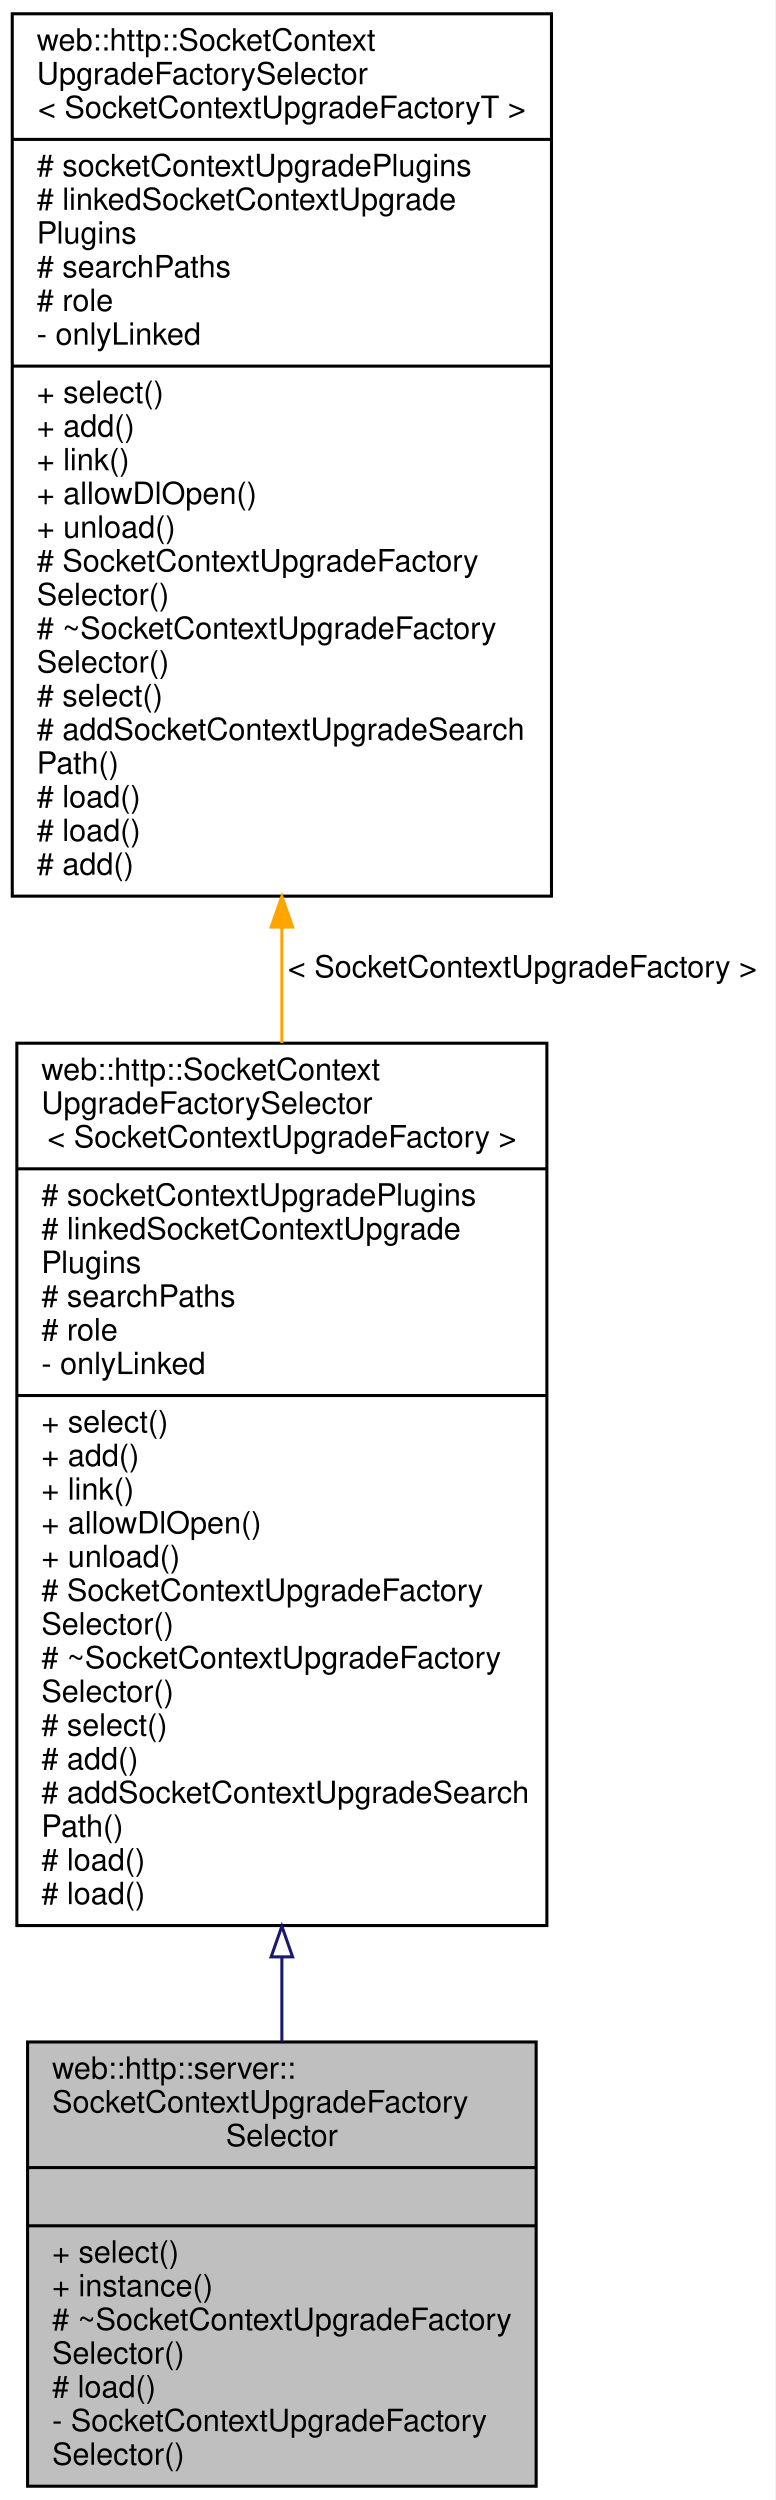
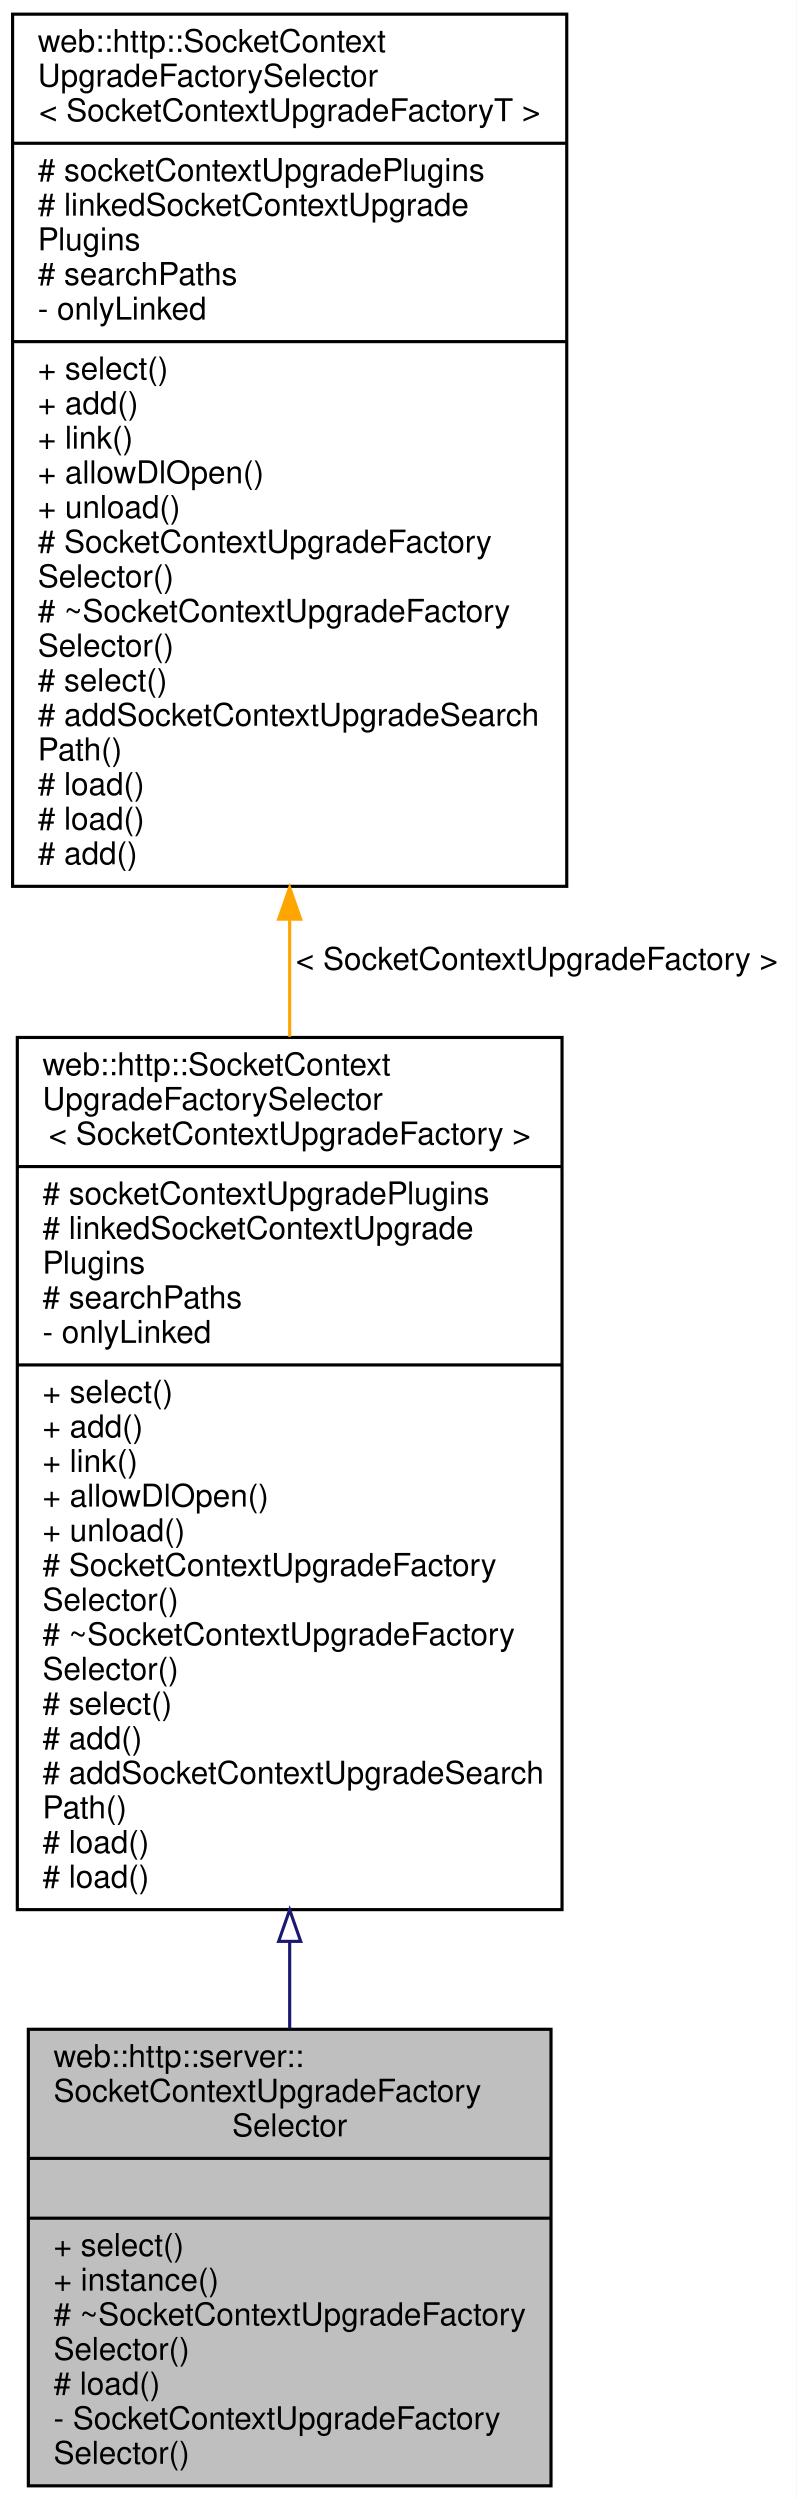
- <svg xmlns="http://www.w3.org/2000/svg" xmlns:xlink="http://www.w3.org/1999/xlink" width="253pt" height="816pt" viewBox="0.00 0.00 253.00 816.00">
-   <g id="graph0" class="graph" transform="scale(1 1) rotate(0) translate(4 812)">
-     <polygon fill="white" stroke="transparent" points="-4,4 -4,-812 249,-812 249,4 -4,4" />
+ <svg xmlns="http://www.w3.org/2000/svg" xmlns:xlink="http://www.w3.org/1999/xlink" width="253pt" height="794pt" viewBox="0.00 0.00 253.00 794.00">
+   <g id="graph0" class="graph" transform="scale(1 1) rotate(0) translate(4 790)">
+     <polygon fill="white" stroke="transparent" points="-4,4 -4,-790 249,-790 249,4 -4,4" />
    <g id="node1" class="node">
      <g id="a_node1">
        <a xlink:title=" ">
          <polygon fill="#bfbfbf" stroke="black" points="5,-0.5 5,-145.5 171,-145.5 171,-0.5 5,-0.5" />
          <text text-anchor="start" x="13" y="-133.5" font-family="Helvetica,sans-Serif" font-size="10.00">web::http::server::</text>
          <text text-anchor="start" x="13" y="-122.5" font-family="Helvetica,sans-Serif" font-size="10.00">SocketContextUpgradeFactory</text>
          <text text-anchor="middle" x="88" y="-111.5" font-family="Helvetica,sans-Serif" font-size="10.00">Selector</text>
          <polyline fill="none" stroke="black" points="5,-104.5 171,-104.5 " />
          <text text-anchor="middle" x="88" y="-92.5" font-family="Helvetica,sans-Serif" font-size="10.00"> </text>
          <polyline fill="none" stroke="black" points="5,-85.5 171,-85.5 " />
          <text text-anchor="start" x="13" y="-73.5" font-family="Helvetica,sans-Serif" font-size="10.00">+ select()</text>
          <text text-anchor="start" x="13" y="-62.5" font-family="Helvetica,sans-Serif" font-size="10.00">+ instance()</text>
          <text text-anchor="start" x="13" y="-51.5" font-family="Helvetica,sans-Serif" font-size="10.00"># ~SocketContextUpgradeFactory</text>
          <text text-anchor="start" x="13" y="-40.5" font-family="Helvetica,sans-Serif" font-size="10.00">Selector()</text>
          <text text-anchor="start" x="13" y="-29.5" font-family="Helvetica,sans-Serif" font-size="10.00"># load()</text>
          <text text-anchor="start" x="13" y="-18.5" font-family="Helvetica,sans-Serif" font-size="10.00">- SocketContextUpgradeFactory</text>
          <text text-anchor="start" x="13" y="-7.5" font-family="Helvetica,sans-Serif" font-size="10.00">Selector()</text>
        </a>
      </g>
    </g>
    <g id="node2" class="node">
      <g id="a_node2">
        <a xlink:href="classweb_1_1http_1_1_socket_context_upgrade_factory_selector.html" target="_top" xlink:title=" ">
-           <polygon fill="white" stroke="black" points="1.5,-183.5 1.5,-471.5 174.5,-471.5 174.5,-183.5 1.5,-183.5" />
-           <text text-anchor="start" x="9.5" y="-459.5" font-family="Helvetica,sans-Serif" font-size="10.00">web::http::SocketContext</text>
-           <text text-anchor="start" x="9.5" y="-448.5" font-family="Helvetica,sans-Serif" font-size="10.00">UpgradeFactorySelector</text>
-           <text text-anchor="middle" x="88" y="-437.5" font-family="Helvetica,sans-Serif" font-size="10.00">&lt; SocketContextUpgradeFactory &gt;</text>
-           <polyline fill="none" stroke="black" points="1.5,-430.5 174.5,-430.5 " />
-           <text text-anchor="start" x="9.5" y="-418.5" font-family="Helvetica,sans-Serif" font-size="10.00"># socketContextUpgradePlugins</text>
-           <text text-anchor="start" x="9.5" y="-407.5" font-family="Helvetica,sans-Serif" font-size="10.00"># linkedSocketContextUpgrade</text>
-           <text text-anchor="start" x="9.5" y="-396.5" font-family="Helvetica,sans-Serif" font-size="10.00">Plugins</text>
-           <text text-anchor="start" x="9.5" y="-385.5" font-family="Helvetica,sans-Serif" font-size="10.00"># searchPaths</text>
-           <text text-anchor="start" x="9.5" y="-374.5" font-family="Helvetica,sans-Serif" font-size="10.00"># role</text>
+           <polygon fill="white" stroke="black" points="1.5,-183.5 1.5,-460.5 174.5,-460.5 174.5,-183.5 1.5,-183.5" />
+           <text text-anchor="start" x="9.5" y="-448.5" font-family="Helvetica,sans-Serif" font-size="10.00">web::http::SocketContext</text>
+           <text text-anchor="start" x="9.5" y="-437.5" font-family="Helvetica,sans-Serif" font-size="10.00">UpgradeFactorySelector</text>
+           <text text-anchor="middle" x="88" y="-426.5" font-family="Helvetica,sans-Serif" font-size="10.00">&lt; SocketContextUpgradeFactory &gt;</text>
+           <polyline fill="none" stroke="black" points="1.5,-419.5 174.5,-419.5 " />
+           <text text-anchor="start" x="9.5" y="-407.5" font-family="Helvetica,sans-Serif" font-size="10.00"># socketContextUpgradePlugins</text>
+           <text text-anchor="start" x="9.5" y="-396.5" font-family="Helvetica,sans-Serif" font-size="10.00"># linkedSocketContextUpgrade</text>
+           <text text-anchor="start" x="9.5" y="-385.5" font-family="Helvetica,sans-Serif" font-size="10.00">Plugins</text>
+           <text text-anchor="start" x="9.5" y="-374.5" font-family="Helvetica,sans-Serif" font-size="10.00"># searchPaths</text>
          <text text-anchor="start" x="9.5" y="-363.5" font-family="Helvetica,sans-Serif" font-size="10.00">- onlyLinked</text>
          <polyline fill="none" stroke="black" points="1.5,-356.5 174.5,-356.5 " />
          <text text-anchor="start" x="9.5" y="-344.5" font-family="Helvetica,sans-Serif" font-size="10.00">+ select()</text>
          <text text-anchor="start" x="9.5" y="-333.5" font-family="Helvetica,sans-Serif" font-size="10.00">+ add()</text>
          <text text-anchor="start" x="9.5" y="-322.5" font-family="Helvetica,sans-Serif" font-size="10.00">+ link()</text>
          <text text-anchor="start" x="9.5" y="-311.5" font-family="Helvetica,sans-Serif" font-size="10.00">+ allowDlOpen()</text>
          <text text-anchor="start" x="9.5" y="-300.5" font-family="Helvetica,sans-Serif" font-size="10.00">+ unload()</text>
          <text text-anchor="start" x="9.5" y="-289.5" font-family="Helvetica,sans-Serif" font-size="10.00"># SocketContextUpgradeFactory</text>
          <text text-anchor="start" x="9.5" y="-278.5" font-family="Helvetica,sans-Serif" font-size="10.00">Selector()</text>
          <text text-anchor="start" x="9.5" y="-267.5" font-family="Helvetica,sans-Serif" font-size="10.00"># ~SocketContextUpgradeFactory</text>
          <text text-anchor="start" x="9.5" y="-256.5" font-family="Helvetica,sans-Serif" font-size="10.00">Selector()</text>
          <text text-anchor="start" x="9.5" y="-245.5" font-family="Helvetica,sans-Serif" font-size="10.00"># select()</text>
          <text text-anchor="start" x="9.5" y="-234.5" font-family="Helvetica,sans-Serif" font-size="10.00"># add()</text>
          <text text-anchor="start" x="9.5" y="-223.5" font-family="Helvetica,sans-Serif" font-size="10.00"># addSocketContextUpgradeSearch</text>
          <text text-anchor="start" x="9.5" y="-212.5" font-family="Helvetica,sans-Serif" font-size="10.00">Path()</text>
          <text text-anchor="start" x="9.5" y="-201.5" font-family="Helvetica,sans-Serif" font-size="10.00"># load()</text>
          <text text-anchor="start" x="9.5" y="-190.5" font-family="Helvetica,sans-Serif" font-size="10.00"># load()</text>
        </a>
      </g>
    </g>
    <g id="edge1" class="edge">
-       <path fill="none" stroke="midnightblue" d="M88,-173.27C88,-163.72 88,-154.4 88,-145.52" />
-       <polygon fill="none" stroke="midnightblue" points="84.5,-173.28 88,-183.28 91.5,-173.28 84.5,-173.28" />
+       <path fill="none" stroke="midnightblue" d="M88,-173.14C88,-163.74 88,-154.53 88,-145.75" />
+       <polygon fill="none" stroke="midnightblue" points="84.5,-173.42 88,-183.42 91.5,-173.42 84.5,-173.42" />
    </g>
    <g id="node3" class="node">
      <g id="a_node3">
        <a xlink:href="classweb_1_1http_1_1_socket_context_upgrade_factory_selector.html" target="_top" xlink:title=" ">
-           <polygon fill="white" stroke="black" points="0,-519.5 0,-807.5 176,-807.5 176,-519.5 0,-519.5" />
-           <text text-anchor="start" x="8" y="-795.5" font-family="Helvetica,sans-Serif" font-size="10.00">web::http::SocketContext</text>
-           <text text-anchor="start" x="8" y="-784.5" font-family="Helvetica,sans-Serif" font-size="10.00">UpgradeFactorySelector</text>
-           <text text-anchor="middle" x="88" y="-773.5" font-family="Helvetica,sans-Serif" font-size="10.00">&lt; SocketContextUpgradeFactoryT &gt;</text>
-           <polyline fill="none" stroke="black" points="0,-766.5 176,-766.5 " />
-           <text text-anchor="start" x="8" y="-754.5" font-family="Helvetica,sans-Serif" font-size="10.00"># socketContextUpgradePlugins</text>
-           <text text-anchor="start" x="8" y="-743.5" font-family="Helvetica,sans-Serif" font-size="10.00"># linkedSocketContextUpgrade</text>
-           <text text-anchor="start" x="8" y="-732.5" font-family="Helvetica,sans-Serif" font-size="10.00">Plugins</text>
-           <text text-anchor="start" x="8" y="-721.5" font-family="Helvetica,sans-Serif" font-size="10.00"># searchPaths</text>
-           <text text-anchor="start" x="8" y="-710.5" font-family="Helvetica,sans-Serif" font-size="10.00"># role</text>
-           <text text-anchor="start" x="8" y="-699.5" font-family="Helvetica,sans-Serif" font-size="10.00">- onlyLinked</text>
-           <polyline fill="none" stroke="black" points="0,-692.5 176,-692.5 " />
-           <text text-anchor="start" x="8" y="-680.5" font-family="Helvetica,sans-Serif" font-size="10.00">+ select()</text>
-           <text text-anchor="start" x="8" y="-669.5" font-family="Helvetica,sans-Serif" font-size="10.00">+ add()</text>
-           <text text-anchor="start" x="8" y="-658.5" font-family="Helvetica,sans-Serif" font-size="10.00">+ link()</text>
-           <text text-anchor="start" x="8" y="-647.5" font-family="Helvetica,sans-Serif" font-size="10.00">+ allowDlOpen()</text>
-           <text text-anchor="start" x="8" y="-636.5" font-family="Helvetica,sans-Serif" font-size="10.00">+ unload()</text>
-           <text text-anchor="start" x="8" y="-625.5" font-family="Helvetica,sans-Serif" font-size="10.00"># SocketContextUpgradeFactory</text>
-           <text text-anchor="start" x="8" y="-614.5" font-family="Helvetica,sans-Serif" font-size="10.00">Selector()</text>
-           <text text-anchor="start" x="8" y="-603.5" font-family="Helvetica,sans-Serif" font-size="10.00"># ~SocketContextUpgradeFactory</text>
-           <text text-anchor="start" x="8" y="-592.5" font-family="Helvetica,sans-Serif" font-size="10.00">Selector()</text>
-           <text text-anchor="start" x="8" y="-581.5" font-family="Helvetica,sans-Serif" font-size="10.00"># select()</text>
-           <text text-anchor="start" x="8" y="-570.5" font-family="Helvetica,sans-Serif" font-size="10.00"># addSocketContextUpgradeSearch</text>
-           <text text-anchor="start" x="8" y="-559.5" font-family="Helvetica,sans-Serif" font-size="10.00">Path()</text>
-           <text text-anchor="start" x="8" y="-548.5" font-family="Helvetica,sans-Serif" font-size="10.00"># load()</text>
+           <polygon fill="white" stroke="black" points="0,-508.5 0,-785.5 176,-785.5 176,-508.5 0,-508.5" />
+           <text text-anchor="start" x="8" y="-773.5" font-family="Helvetica,sans-Serif" font-size="10.00">web::http::SocketContext</text>
+           <text text-anchor="start" x="8" y="-762.5" font-family="Helvetica,sans-Serif" font-size="10.00">UpgradeFactorySelector</text>
+           <text text-anchor="middle" x="88" y="-751.5" font-family="Helvetica,sans-Serif" font-size="10.00">&lt; SocketContextUpgradeFactoryT &gt;</text>
+           <polyline fill="none" stroke="black" points="0,-744.5 176,-744.5 " />
+           <text text-anchor="start" x="8" y="-732.5" font-family="Helvetica,sans-Serif" font-size="10.00"># socketContextUpgradePlugins</text>
+           <text text-anchor="start" x="8" y="-721.5" font-family="Helvetica,sans-Serif" font-size="10.00"># linkedSocketContextUpgrade</text>
+           <text text-anchor="start" x="8" y="-710.5" font-family="Helvetica,sans-Serif" font-size="10.00">Plugins</text>
+           <text text-anchor="start" x="8" y="-699.5" font-family="Helvetica,sans-Serif" font-size="10.00"># searchPaths</text>
+           <text text-anchor="start" x="8" y="-688.5" font-family="Helvetica,sans-Serif" font-size="10.00">- onlyLinked</text>
+           <polyline fill="none" stroke="black" points="0,-681.5 176,-681.5 " />
+           <text text-anchor="start" x="8" y="-669.5" font-family="Helvetica,sans-Serif" font-size="10.00">+ select()</text>
+           <text text-anchor="start" x="8" y="-658.5" font-family="Helvetica,sans-Serif" font-size="10.00">+ add()</text>
+           <text text-anchor="start" x="8" y="-647.5" font-family="Helvetica,sans-Serif" font-size="10.00">+ link()</text>
+           <text text-anchor="start" x="8" y="-636.5" font-family="Helvetica,sans-Serif" font-size="10.00">+ allowDlOpen()</text>
+           <text text-anchor="start" x="8" y="-625.5" font-family="Helvetica,sans-Serif" font-size="10.00">+ unload()</text>
+           <text text-anchor="start" x="8" y="-614.5" font-family="Helvetica,sans-Serif" font-size="10.00"># SocketContextUpgradeFactory</text>
+           <text text-anchor="start" x="8" y="-603.5" font-family="Helvetica,sans-Serif" font-size="10.00">Selector()</text>
+           <text text-anchor="start" x="8" y="-592.5" font-family="Helvetica,sans-Serif" font-size="10.00"># ~SocketContextUpgradeFactory</text>
+           <text text-anchor="start" x="8" y="-581.5" font-family="Helvetica,sans-Serif" font-size="10.00">Selector()</text>
+           <text text-anchor="start" x="8" y="-570.5" font-family="Helvetica,sans-Serif" font-size="10.00"># select()</text>
+           <text text-anchor="start" x="8" y="-559.5" font-family="Helvetica,sans-Serif" font-size="10.00"># addSocketContextUpgradeSearch</text>
+           <text text-anchor="start" x="8" y="-548.5" font-family="Helvetica,sans-Serif" font-size="10.00">Path()</text>
          <text text-anchor="start" x="8" y="-537.5" font-family="Helvetica,sans-Serif" font-size="10.00"># load()</text>
-           <text text-anchor="start" x="8" y="-526.5" font-family="Helvetica,sans-Serif" font-size="10.00"># add()</text>
+           <text text-anchor="start" x="8" y="-526.5" font-family="Helvetica,sans-Serif" font-size="10.00"># load()</text>
+           <text text-anchor="start" x="8" y="-515.5" font-family="Helvetica,sans-Serif" font-size="10.00"># add()</text>
        </a>
      </g>
    </g>
    <g id="edge2" class="edge">
-       <path fill="none" stroke="orange" d="M88,-509.34C88,-496.76 88,-484.07 88,-471.57" />
-       <polygon fill="orange" stroke="orange" points="84.5,-509.4 88,-519.4 91.5,-509.4 84.5,-509.4" />
-       <text text-anchor="middle" x="166.5" y="-493" font-family="Helvetica,sans-Serif" font-size="10.00"> &lt; SocketContextUpgradeFactory &gt;</text>
+       <path fill="none" stroke="orange" d="M88,-497.75C88,-485.41 88,-472.97 88,-460.71" />
+       <polygon fill="orange" stroke="orange" points="84.5,-498.08 88,-508.08 91.5,-498.08 84.5,-498.08" />
+       <text text-anchor="middle" x="166.5" y="-482" font-family="Helvetica,sans-Serif" font-size="10.00"> &lt; SocketContextUpgradeFactory &gt;</text>
    </g>
  </g>
</svg>
